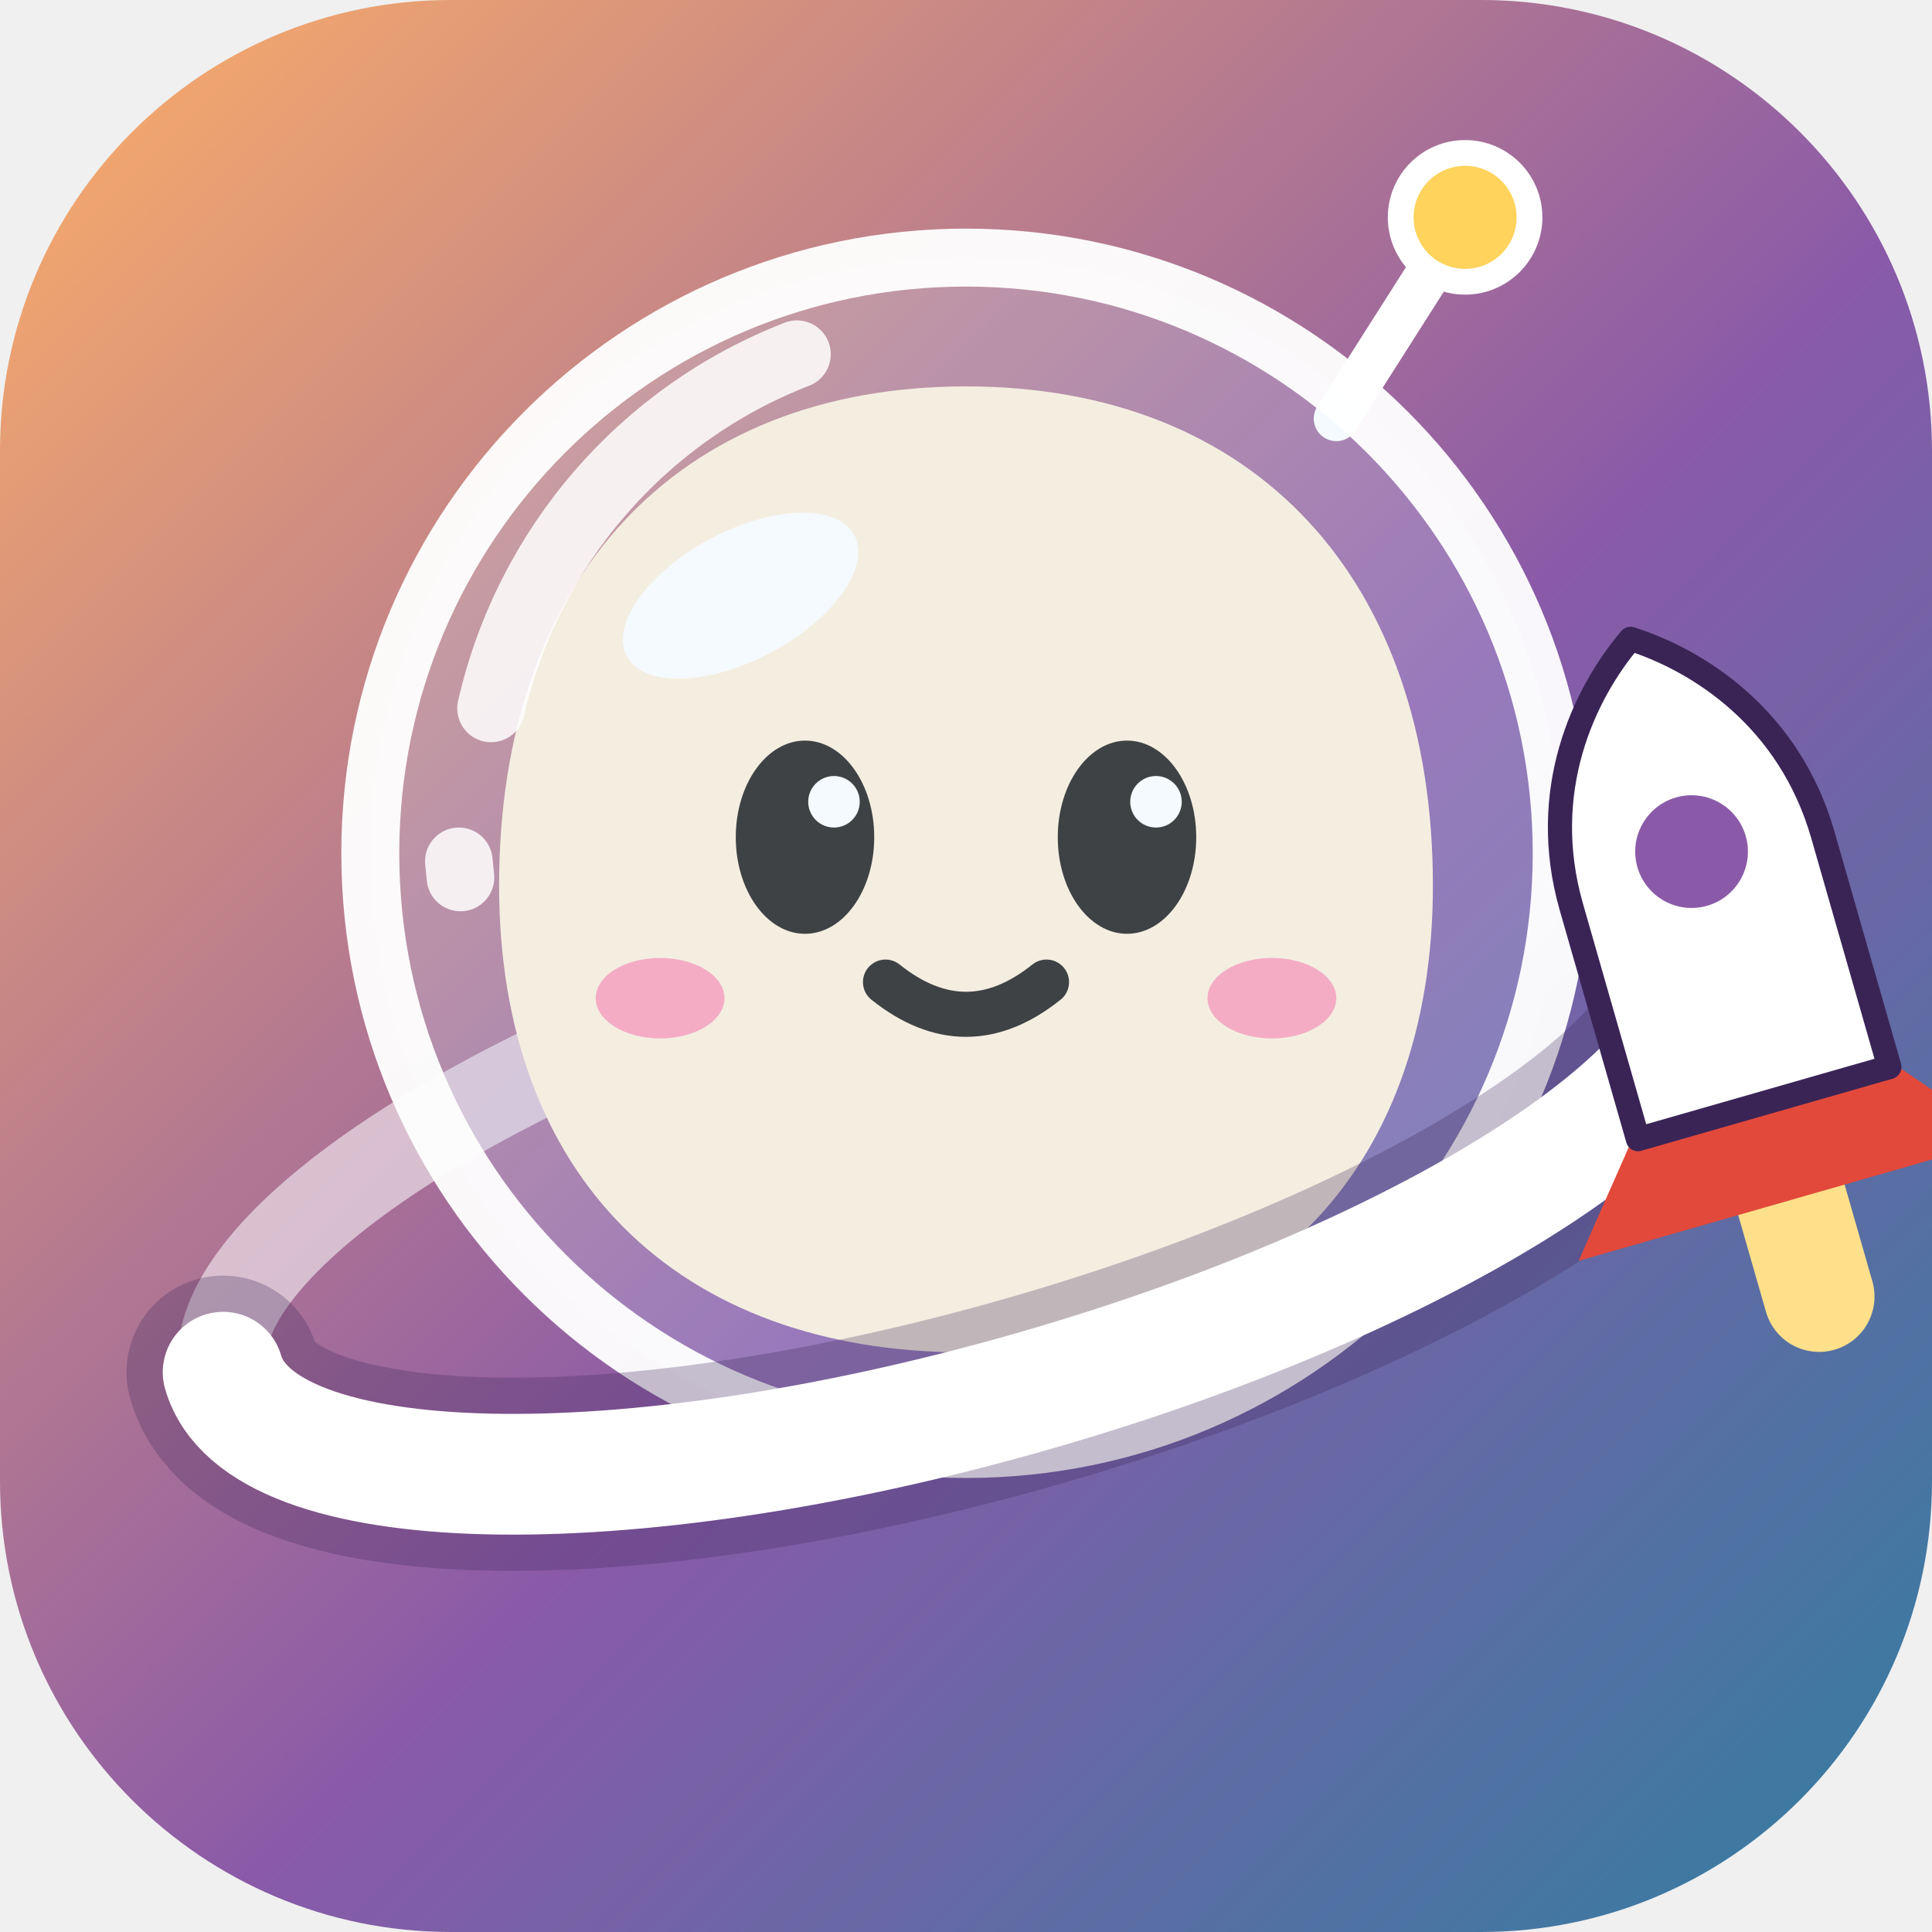
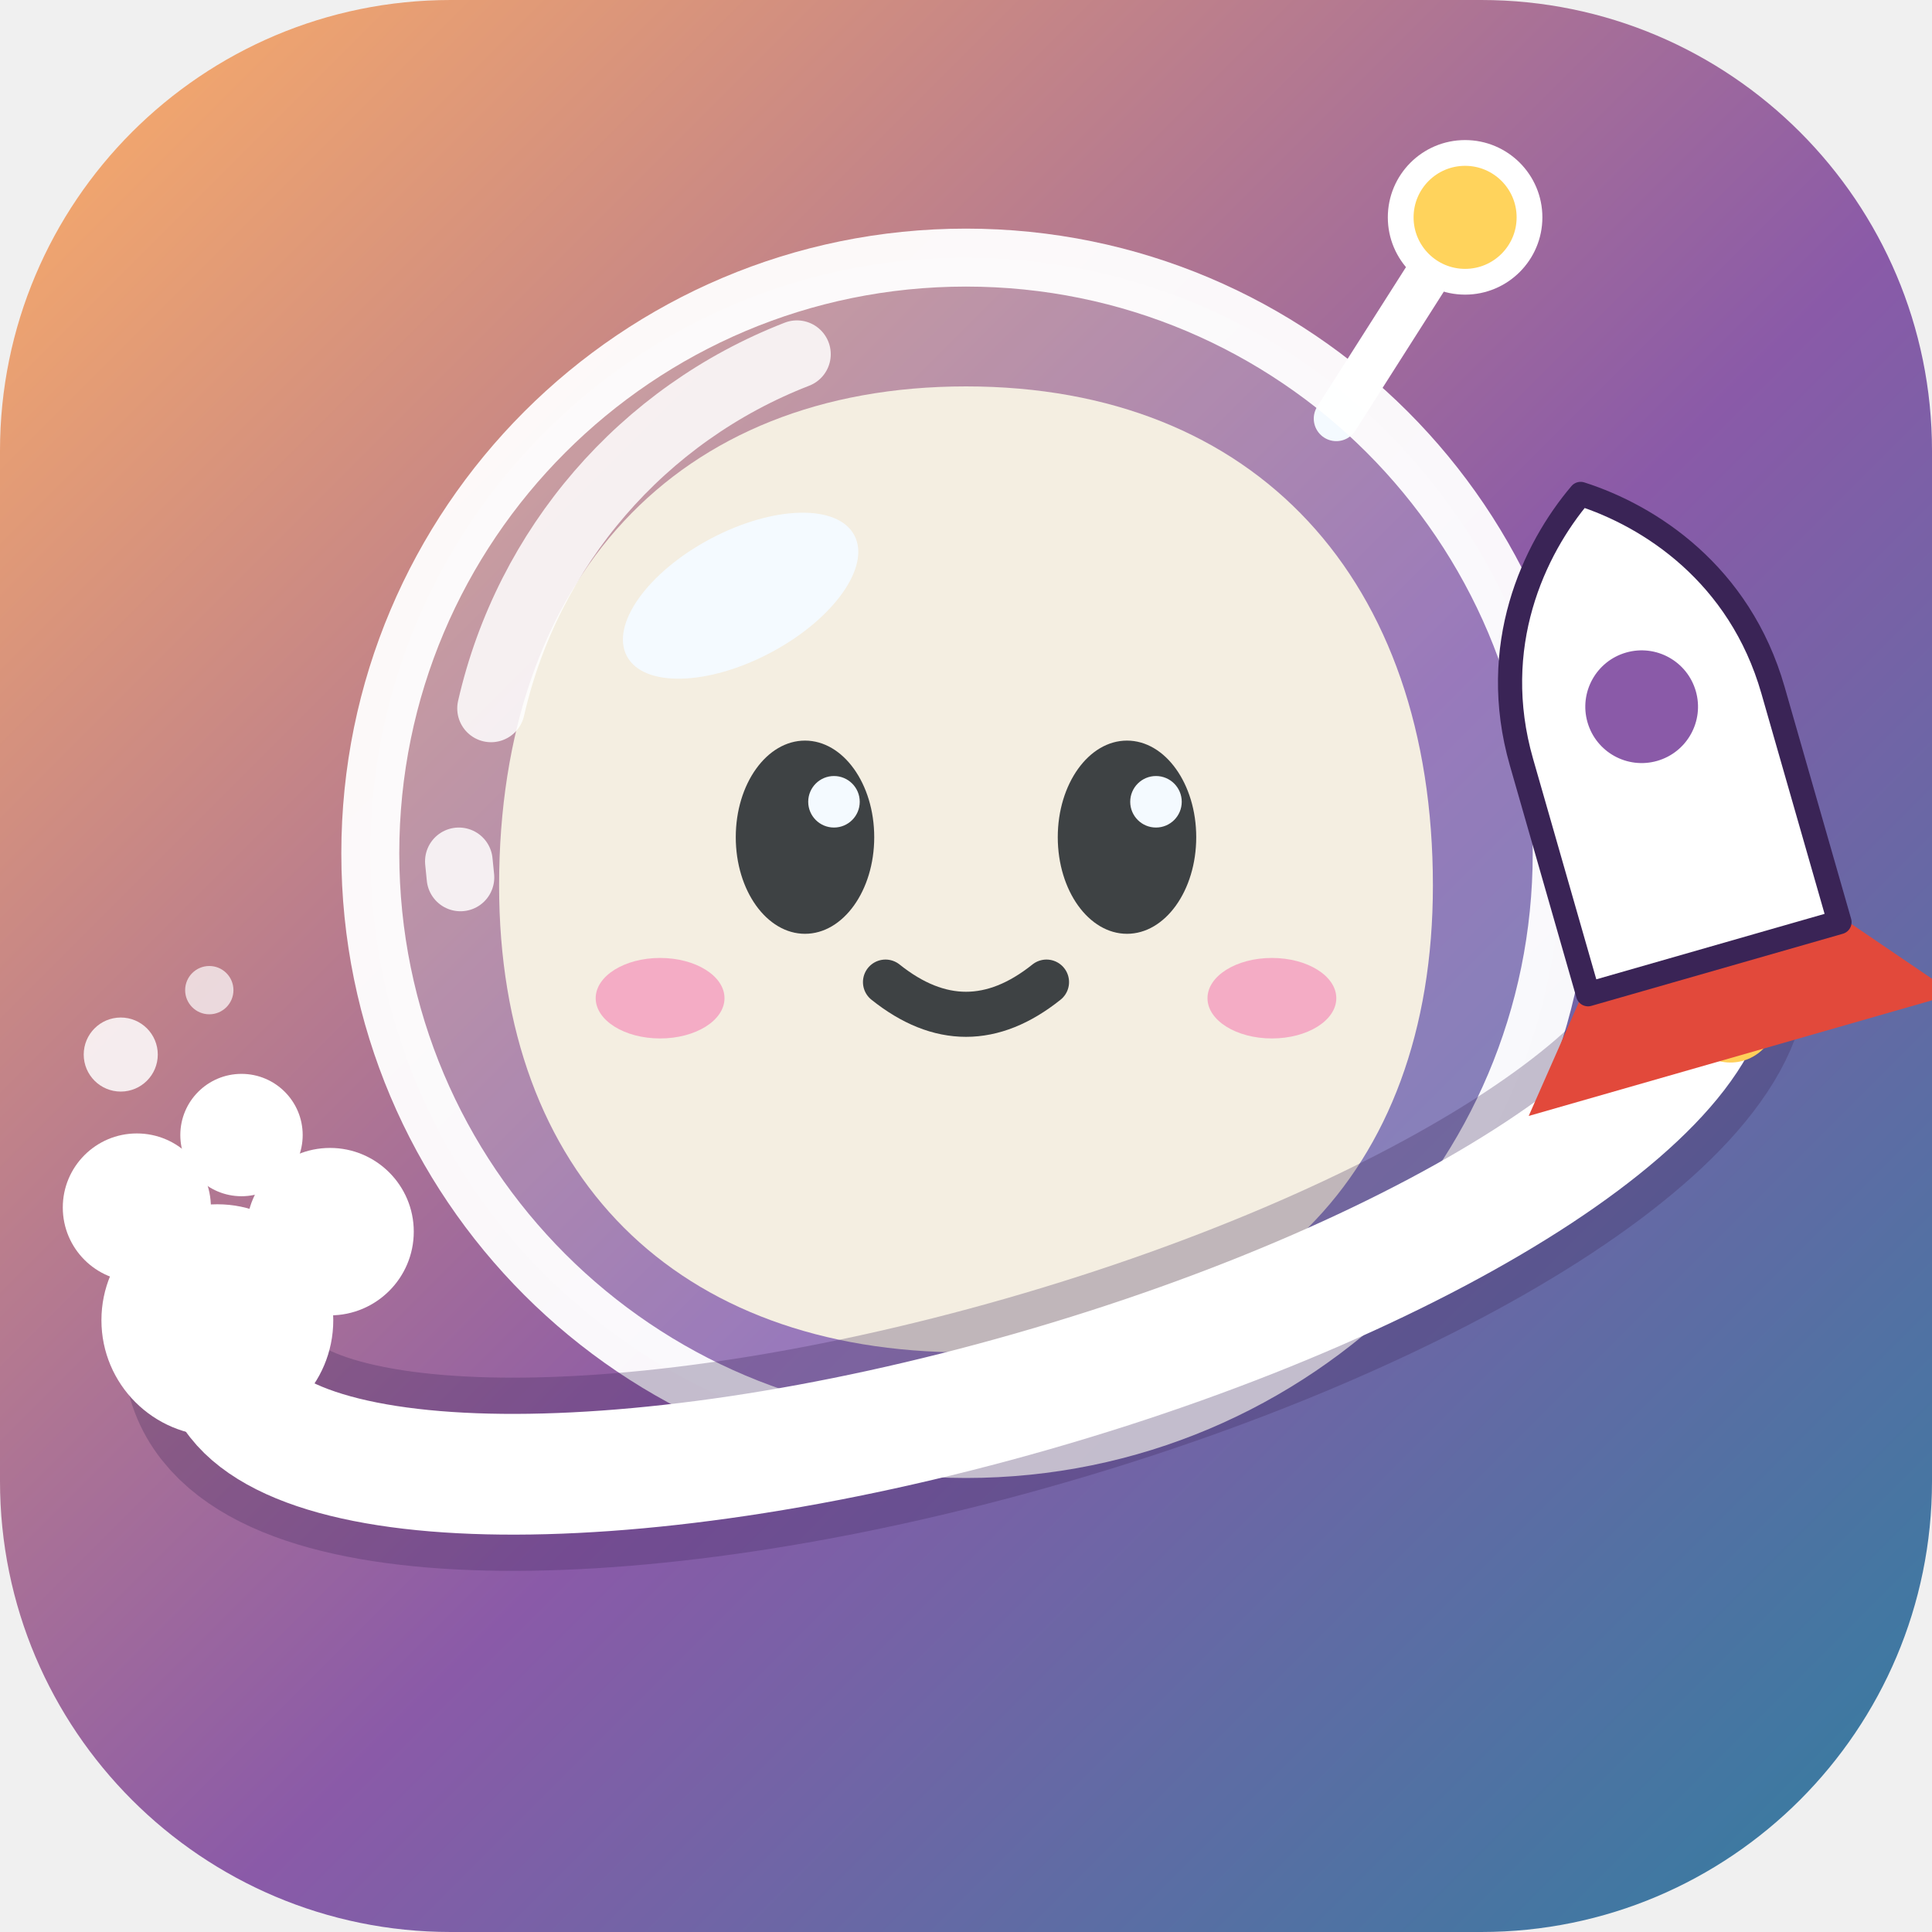
<svg xmlns="http://www.w3.org/2000/svg" viewBox="0 0 120 120">
  <defs>
    <linearGradient id="g" x1="0" y1="0" x2="1" y2="1">
      <stop offset="0" stop-color="#ffb066" />
      <stop offset=".55" stop-color="#8a5aa8" />
      <stop offset="1" stop-color="#2f7fa0" />
    </linearGradient>
  </defs>
  <rect width="120" height="120" rx="28" fill="url(#g)" />
-   <path d="M12 72a48 15 0 0 1 40-14.300" transform="rotate(-16 60 72)" fill="none" stroke="#fff" stroke-width="5.500" stroke-linecap="round" opacity=".55" />
  <path d="M60 24c18 0 29 12 29 31 0 18-11 29-29 29S31 73 31 55c0-19 11-31 29-31z" fill="#ffefd8" />
  <ellipse cx="46" cy="37" rx="8" ry="4" fill="#fff" transform="rotate(-28 46 37)" />
  <ellipse cx="50" cy="52" rx="4.300" ry="6" fill="#16130f" />
  <ellipse cx="70" cy="52" rx="4.300" ry="6" fill="#16130f" />
  <circle cx="51.800" cy="49.800" r="1.600" fill="#fff" />
  <circle cx="71.800" cy="49.800" r="1.600" fill="#fff" />
  <ellipse cx="41" cy="62" rx="4" ry="2.500" fill="#ff9bb5" />
  <ellipse cx="79" cy="62" rx="4" ry="2.500" fill="#ff9bb5" />
  <path d="M55 61q5 4 10 0" fill="none" stroke="#16130f" stroke-width="2.800" stroke-linecap="round" />
  <path d="M83 26l7-11" stroke="#fff" stroke-width="2.800" stroke-linecap="round" />
  <circle cx="91" cy="13.500" r="4" fill="#ffd35c" stroke="#fff" stroke-width="1.600" />
  <circle cx="60" cy="53" r="37" fill="#cfeaff" fill-opacity=".22" stroke="#fff" stroke-width="3.600" stroke-opacity=".95" />
  <path d="M30.500 44a31 31 0 0 1 19-22" fill="none" stroke="#fff" stroke-width="4.200" stroke-linecap="round" opacity=".85" />
  <path d="M28.500 53.500l.100 1" fill="none" stroke="#fff" stroke-width="4.200" stroke-linecap="round" opacity=".85" />
  <path d="M12 72a48 15 0 0 0 96 0" transform="rotate(-16 60 72)" fill="none" stroke="#3a2456" stroke-width="12" stroke-linecap="round" opacity=".28" />
  <path d="M12 72a48 15 0 0 0 96 0" transform="rotate(-16 60 72)" fill="none" stroke="#fff" stroke-width="7.500" stroke-linecap="round" />
-   <g transform="translate(106.100 56.500) rotate(-106) scale(1.250)">
-     <path d="M-11 0h-9" stroke="#ffe08a" stroke-width="5.500" stroke-linecap="round" />
+   <g fill="#fff">
+     <circle cx="13.500" cy="82" r="7.200" />
+     <circle cx="20.500" cy="76.500" r="5.200" />
+     <circle cx="8.500" cy="75" r="4.600" />
+     <circle cx="15" cy="70.500" r="3.800" />
+     <circle cx="7.500" cy="65.500" r="2.300" opacity=".85" />
+     <circle cx="13" cy="61.500" r="1.500" opacity=".7" />
+   </g>
+   <g transform="translate(103 47.500) rotate(-106) scale(1.250)">
+     <path d="M-11.500 0h-1.500" stroke="#ffcf5a" stroke-width="4.600" stroke-linecap="round" />
    <path d="M-9-6l-6-5v22l6-5z" fill="#e2493b" />
    <path d="M-10-6.500h12c6 0 10 3.500 12 6.500-2 3-6 6.500-12 6.500h-12z" fill="#fff" stroke="#3a2456" stroke-width="1.200" stroke-linejoin="round" />
    <circle cx="3" cy="0" r="2.800" fill="#8a5aa8" />
  </g>
</svg>
